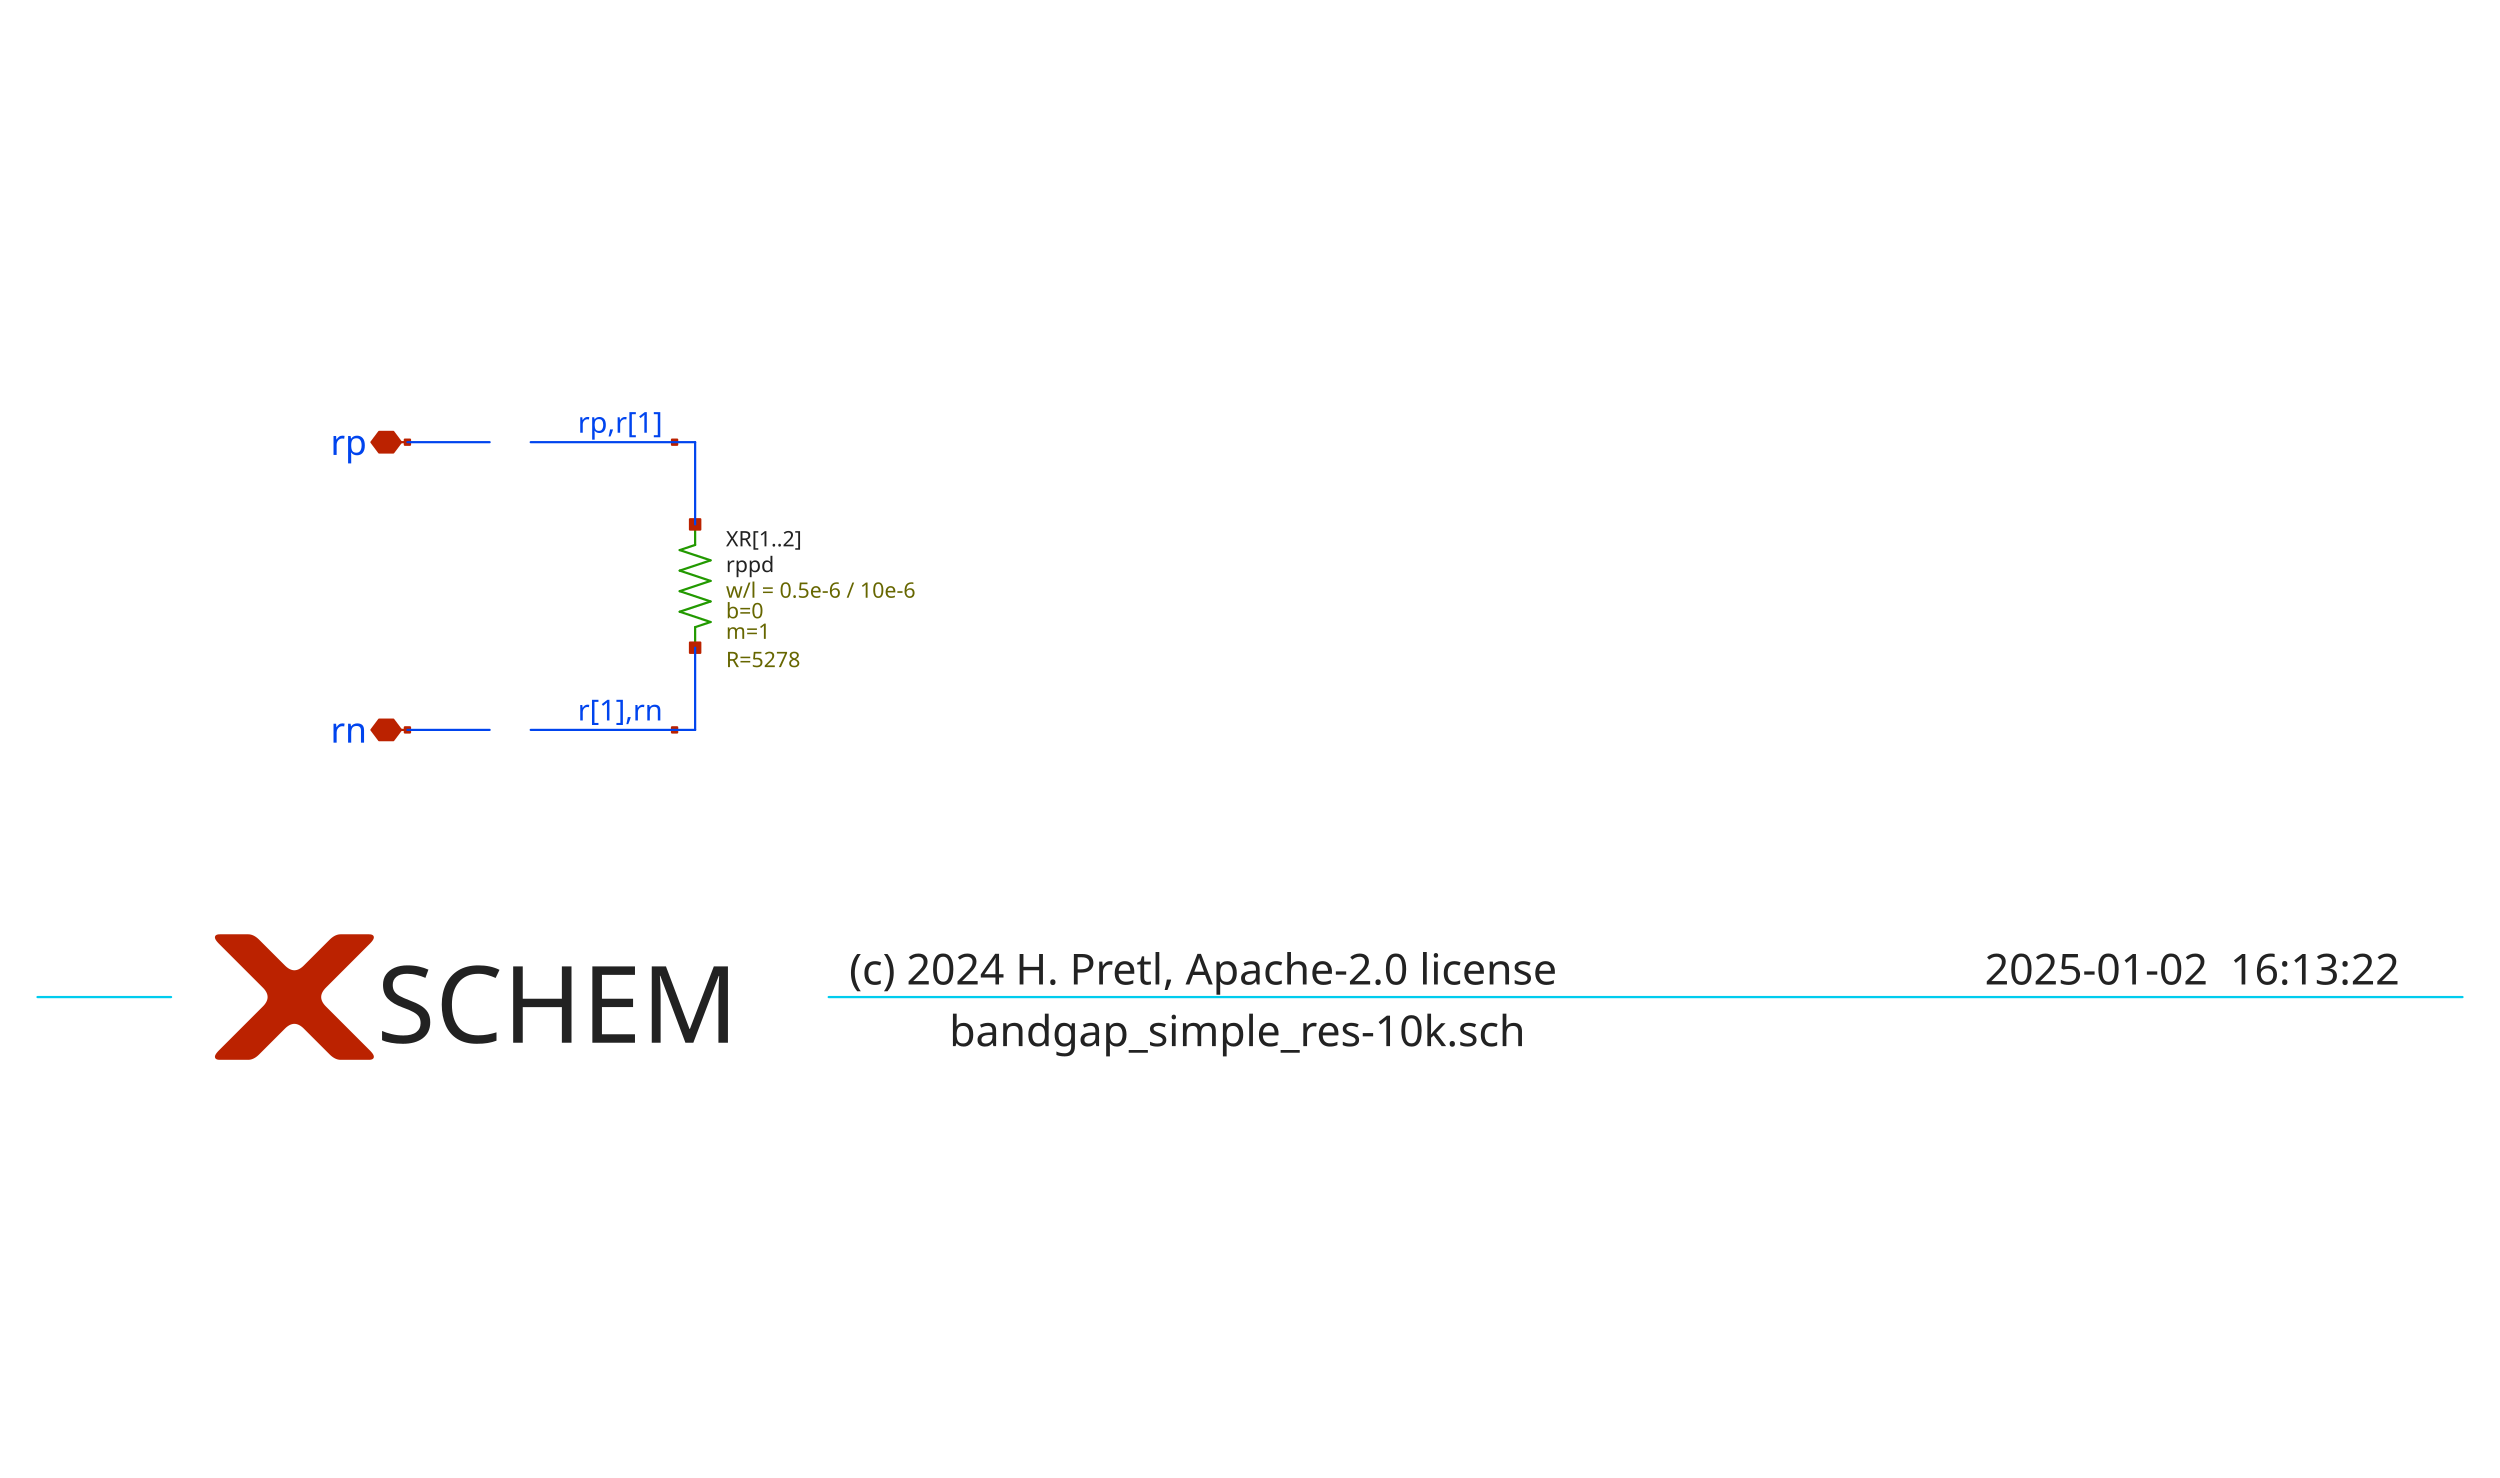
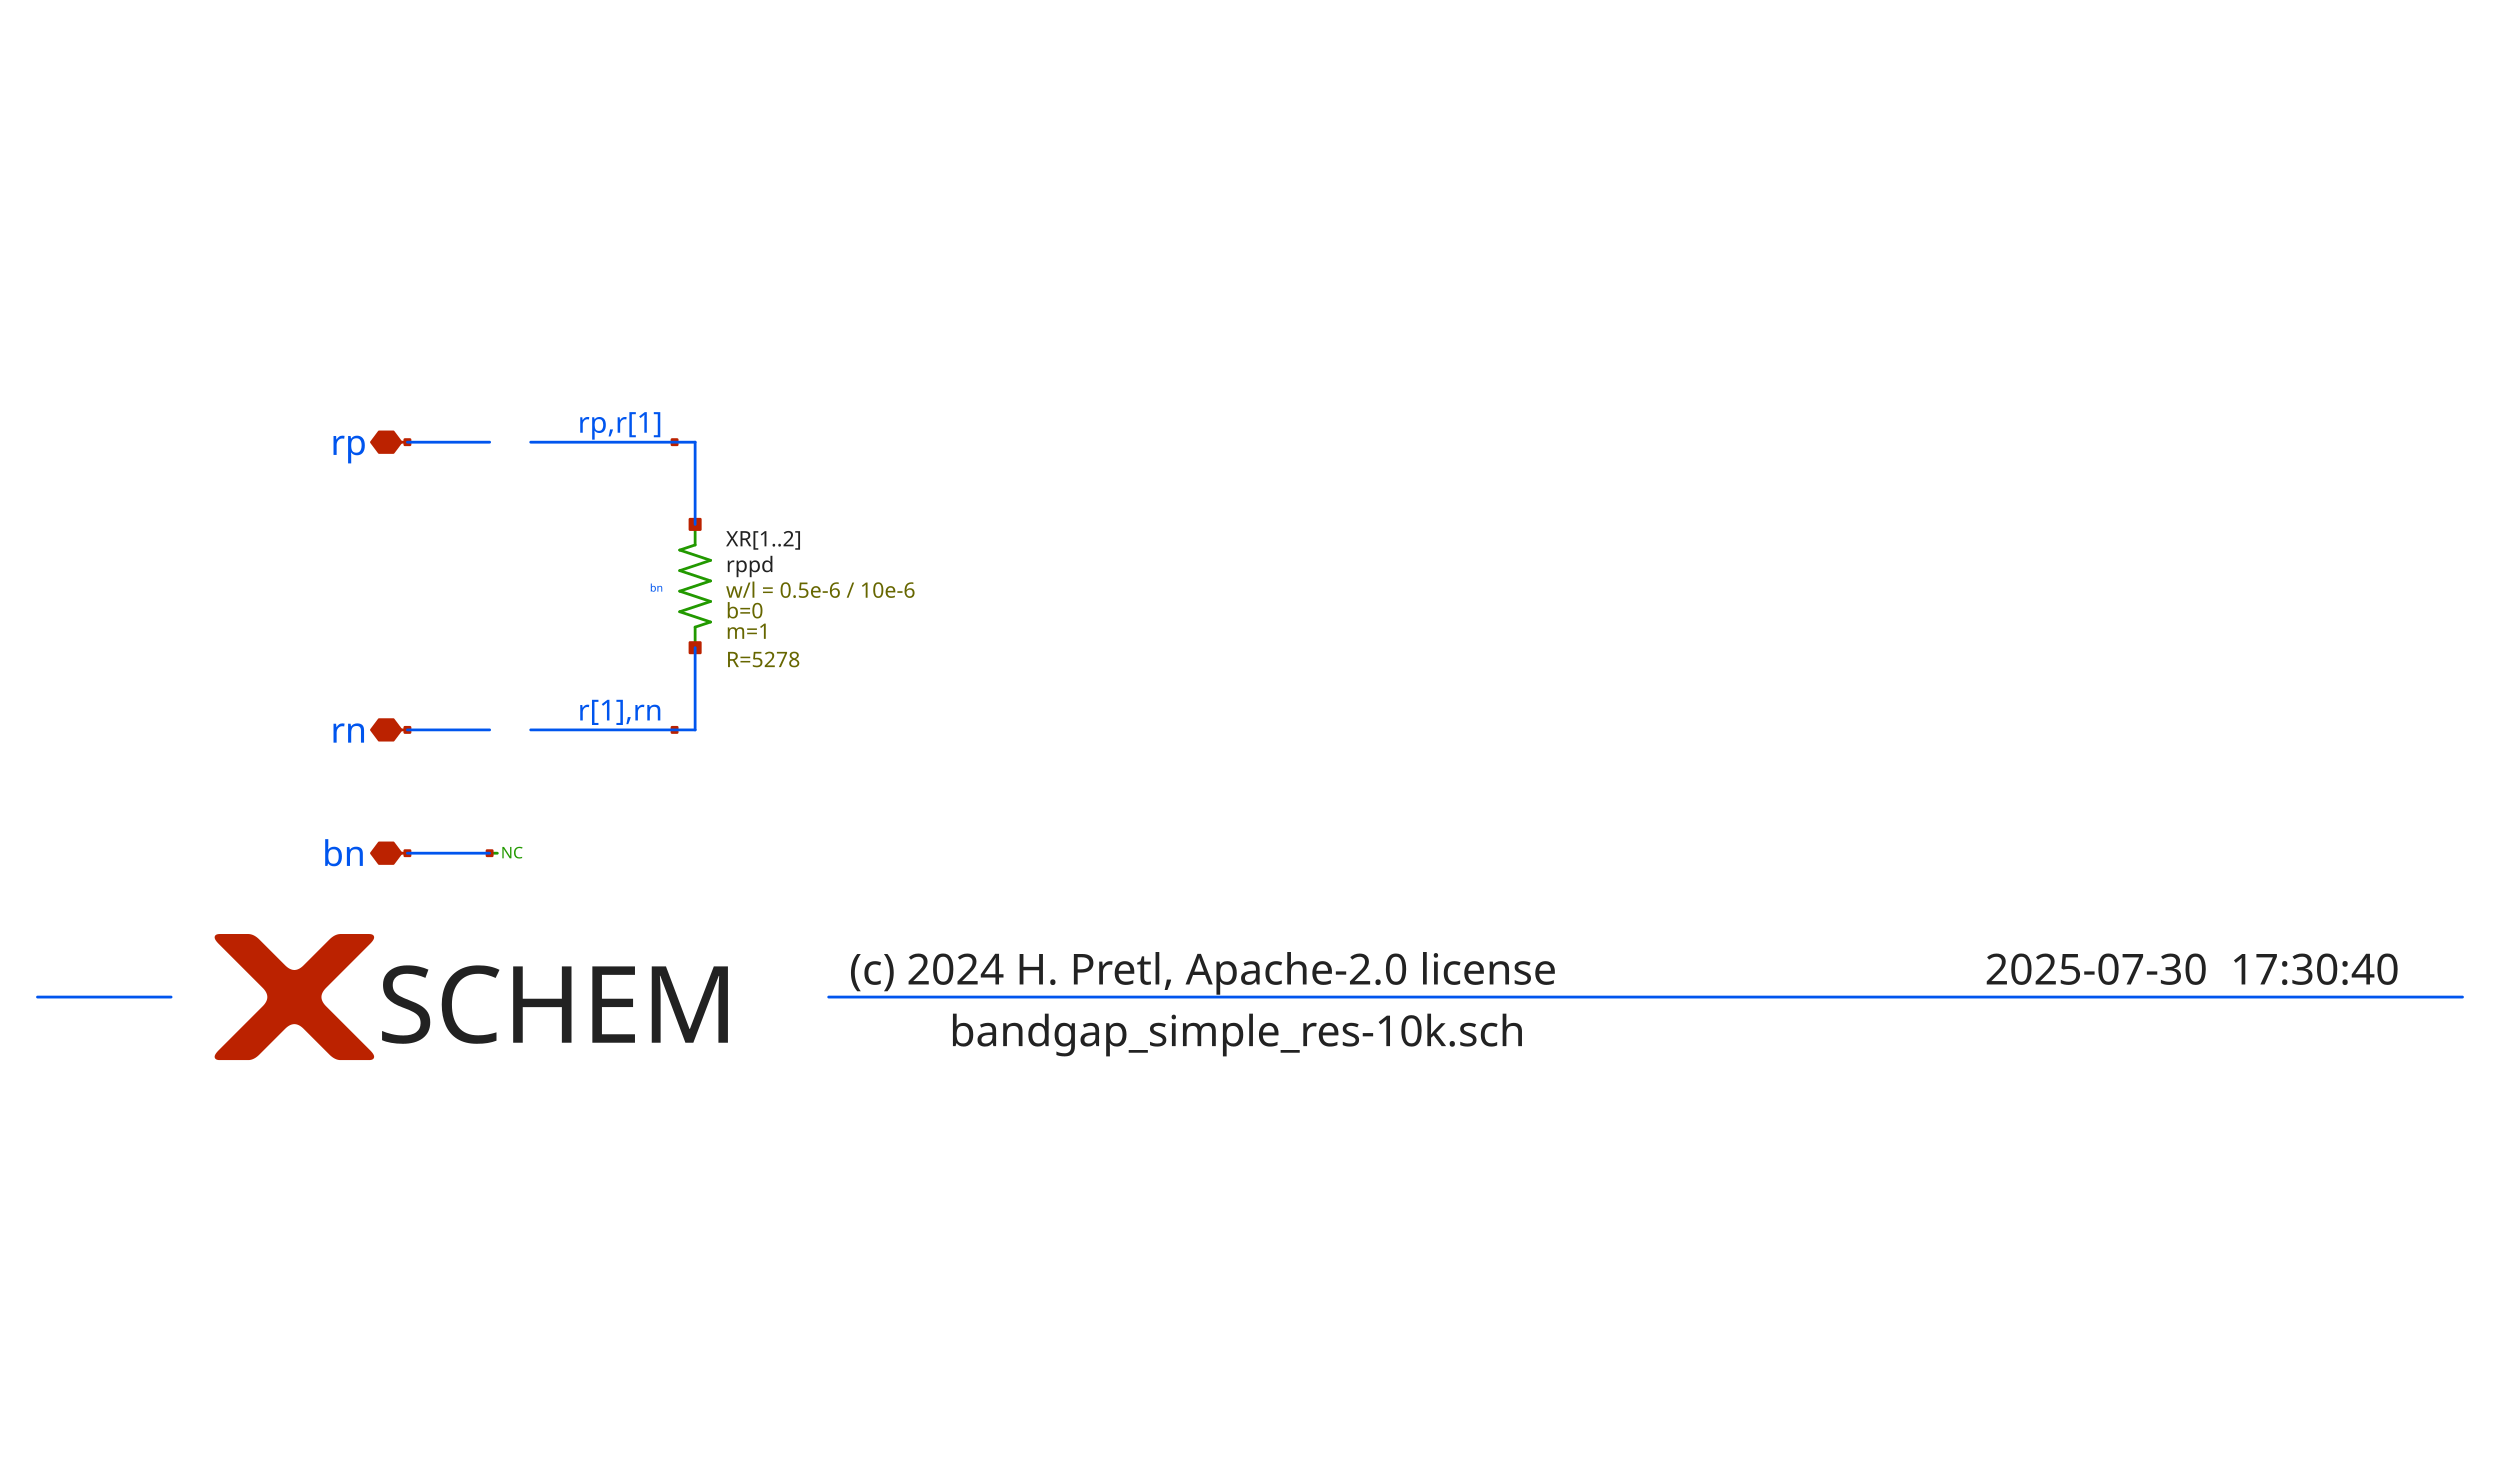
<svg xmlns="http://www.w3.org/2000/svg" width="900" height="532" version="1.1">
  <style type="text/css">
.l0{
  fill: #ffffff;
  stroke: #ffffff;
  stroke-linecap:round;
  stroke-linejoin:round;
-   stroke-width: 0.799;
+   stroke-width: 0.999;
}
.l1{
-   fill: #0044ee;
-   stroke: #0044ee;
-   stroke-linecap:round;
-   stroke-linejoin:round;
-   stroke-width: 0.799;
+   fill: #0055ee;
+   stroke: #0055ee;
+   stroke-linecap:round;
+   stroke-linejoin:round;
+   stroke-width: 0.999;
}
.l2{
  fill: #aaaaaa; fill-opacity: 0.2;
  stroke: #aaaaaa;
  stroke-linecap:round;
  stroke-linejoin:round;
-   stroke-width: 0.799;
+   stroke-width: 0.999;
}
.l3{
  fill: #222222; fill-opacity: 0.5;
  stroke: #222222;
  stroke-linecap:round;
  stroke-linejoin:round;
-   stroke-width: 0.799;
+   stroke-width: 0.999;
}
.l4{
  fill: #229900;
  stroke: #229900;
  stroke-linecap:round;
  stroke-linejoin:round;
-   stroke-width: 0.799;
+   stroke-width: 0.999;
}
.l5{
  fill: #bb2200;
  stroke: #bb2200;
  stroke-linecap:round;
  stroke-linejoin:round;
-   stroke-width: 0.799;
+   stroke-width: 0.999;
}
.l6{
-   fill: #00ccee; fill-opacity: 0.5;
-   stroke: #00ccee;
-   stroke-linecap:round;
-   stroke-linejoin:round;
-   stroke-width: 0.799;
+   fill: #0055ee; fill-opacity: 0.5;
+   stroke: #0055ee;
+   stroke-linecap:round;
+   stroke-linejoin:round;
+   stroke-width: 0.999;
}
.l7{
  fill: #ff0000; fill-opacity: 0.5;
  stroke: #ff0000;
  stroke-linecap:round;
  stroke-linejoin:round;
-   stroke-width: 0.799;
+   stroke-width: 0.999;
}
.l8{
  fill: #888800; fill-opacity: 0.5;
  stroke: #888800;
  stroke-linecap:round;
  stroke-linejoin:round;
-   stroke-width: 0.799;
+   stroke-width: 0.999;
}
.l9{
  fill: #00aaaa; fill-opacity: 0.5;
  stroke: #00aaaa;
  stroke-linecap:round;
  stroke-linejoin:round;
-   stroke-width: 0.799;
+   stroke-width: 0.999;
}
.l10{
  fill: #880088;
  stroke: #880088;
  stroke-linecap:round;
  stroke-linejoin:round;
-   stroke-width: 0.799;
+   stroke-width: 0.999;
}
.l11{
  fill: #00ff00; fill-opacity: 0.5;
  stroke: #00ff00;
  stroke-linecap:round;
  stroke-linejoin:round;
-   stroke-width: 0.799;
+   stroke-width: 0.999;
}
.l12{
  fill: #0000cc; fill-opacity: 0.5;
  stroke: #0000cc;
  stroke-linecap:round;
  stroke-linejoin:round;
-   stroke-width: 0.799;
+   stroke-width: 0.999;
}
.l13{
  fill: #666600; fill-opacity: 0.5;
  stroke: #666600;
  stroke-linecap:round;
  stroke-linejoin:round;
-   stroke-width: 0.799;
+   stroke-width: 0.999;
}
.l14{
  fill: #557755; fill-opacity: 0.2;
  stroke: #557755;
  stroke-linecap:round;
  stroke-linejoin:round;
-   stroke-width: 0.799;
+   stroke-width: 0.999;
}
.l15{
  fill: #aa2222; fill-opacity: 0.5;
  stroke: #aa2222;
  stroke-linecap:round;
  stroke-linejoin:round;
-   stroke-width: 0.799;
+   stroke-width: 0.999;
}
.l16{
  fill: #7ccc40; fill-opacity: 0.5;
  stroke: #7ccc40;
  stroke-linecap:round;
  stroke-linejoin:round;
-   stroke-width: 0.799;
+   stroke-width: 0.999;
}
.l17{
  fill: #00ffcc; fill-opacity: 0.2;
  stroke: #00ffcc;
  stroke-linecap:round;
  stroke-linejoin:round;
-   stroke-width: 0.799;
+   stroke-width: 0.999;
}
.l18{
  fill: #ce0097; fill-opacity: 0.5;
  stroke: #ce0097;
  stroke-linecap:round;
  stroke-linejoin:round;
-   stroke-width: 0.799;
+   stroke-width: 0.999;
}
.l19{
  fill: #d2d46b; fill-opacity: 0.2;
  stroke: #d2d46b;
  stroke-linecap:round;
  stroke-linejoin:round;
-   stroke-width: 0.799;
+   stroke-width: 0.999;
}
.l20{
  fill: #ef6158; fill-opacity: 0.2;
  stroke: #ef6158;
  stroke-linecap:round;
  stroke-linejoin:round;
-   stroke-width: 0.799;
+   stroke-width: 0.999;
}
.l21{
  fill: #fdb200; fill-opacity: 0.2;
  stroke: #fdb200;
  stroke-linecap:round;
  stroke-linejoin:round;
-   stroke-width: 0.799;
+   stroke-width: 0.999;
}
text {font-family: Sans-Serif;}
</style>
  <rect class="l0" x="0" y="0" width="900" height="532" />
-   <text fill="#0044ee" xml:space="preserve" font-size="12.695" transform="translate(118.988, 163.779)">rp</text>
-   <text fill="#0044ee" xml:space="preserve" font-size="12.695" transform="translate(118.988, 267.355)">rn</text>
-   <text fill="#0044ee" xml:space="preserve" font-size="10.387" transform="translate(207.998, 155.78)">rp,r[1]</text>
-   <text fill="#0044ee" xml:space="preserve" font-size="10.387" transform="translate(207.998, 259.356)">r[1],rn</text>
-   <text fill="#222222" xml:space="preserve" font-size="15.389" transform="translate(305.733, 376.613)">         bandgap_simple_res-10k.sch</text>
-   <text fill="#222222" xml:space="preserve" font-size="15.389" transform="translate(305.733, 354.418)">(c) 2024 H. Pretl, Apache-2.0 license</text>
-   <text fill="#222222" xml:space="preserve" font-size="15.389" transform="translate(714.5, 354.418)">2025-01-02  16:13:22</text>
-   <text fill="#222222" xml:space="preserve" font-size="38.471" transform="translate(135.572, 375.377)">SCHEM</text>
-   <text fill="#666600" xml:space="preserve" font-size="7.694" transform="translate(261.343, 215.187)">w/l = 0.5e-6 / 10e-6</text>
-   <text fill="#222222" xml:space="preserve" font-size="7.694" transform="translate(261.343, 205.939)">rppd</text>
-   <text fill="#222222" xml:space="preserve" font-size="7.694" transform="translate(261.343, 196.691)">XR[1..2]</text>
-   <text fill="#666600" xml:space="preserve" font-size="7.694" transform="translate(261.343, 240.156)">R=5278 </text>
-   <text fill="#666600" xml:space="preserve" font-size="7.694" transform="translate(261.343, 222.585)">b=0</text>
-   <text fill="#666600" xml:space="preserve" font-size="7.694" transform="translate(261.343, 229.984)">m=1</text>
  <path class="l4" d="M250.246 225.772L250.246 233.17" />
  <path class="l4" d="M250.246 225.772L255.794 223.922" />
  <path class="l4" d="M244.697 220.223L255.794 223.922" />
  <path class="l4" d="M244.697 220.223L255.794 216.524" />
  <path class="l4" d="M244.697 212.825L255.794 216.524" />
  <path class="l4" d="M244.697 212.825L255.794 209.126" />
  <path class="l4" d="M244.697 205.426L255.794 209.126" />
  <path class="l4" d="M244.697 205.426L255.794 201.727" />
  <path class="l4" d="M244.697 198.028L255.794 201.727" />
  <path class="l4" d="M244.697 198.028L250.246 196.178" />
  <path class="l4" d="M250.246 188.78L250.246 196.178" />
+   <path class="l4" d="M176.263 307.153L179.037 307.153" />
  <path class="l5" d="M124.475 347.844L124.243 348.075L124.012 348.306L123.781 348.537L123.55 348.769L123.319 349L123.087 349.231L122.856 349.462L122.625 349.693L122.394 349.925L122.163 350.156L121.931 350.387L121.7 350.618L121.469 350.849L121.238 351.081L121.007 351.312L120.775 351.543L120.544 351.774L120.313 352.005L120.082 352.236L119.851 352.468L119.619 352.699L119.388 352.93L119.157 353.161L118.926 353.392L118.695 353.624L118.463 353.855L118.232 354.086L118.001 354.317L117.77 354.548L117.539 354.78L117.307 355.011L117.076 355.242L117.076 355.242L116.852 355.473L116.643 355.704L116.448 355.936L116.267 356.167L116.101 356.398L115.949 356.629L115.812 356.86L115.689 357.092L115.581 357.323L115.487 357.554L115.407 357.785L115.342 358.016L115.292 358.248L115.256 358.479L115.234 358.71L115.227 358.941L115.234 359.172L115.256 359.404L115.292 359.635L115.342 359.866L115.407 360.097L115.487 360.328L115.581 360.56L115.689 360.791L115.812 361.022L115.949 361.253L116.101 361.484L116.267 361.716L116.448 361.947L116.643 362.178L116.852 362.409L117.076 362.64L117.076 362.64L117.308 362.872L117.542 363.106L117.778 363.342L118.016 363.58L118.255 363.819L118.496 364.06L118.739 364.303L118.984 364.548L119.23 364.794L119.479 365.043L119.729 365.293L119.981 365.545L120.234 365.799L120.49 366.054L120.747 366.312L121.007 366.571L121.268 366.832L121.53 367.095L121.795 367.359L122.061 367.626L122.33 367.894L122.6 368.164L122.872 368.436L123.145 368.709L123.421 368.985L123.698 369.262L123.977 369.541L124.258 369.822L124.541 370.105L124.825 370.389L125.111 370.675L125.399 370.963L125.399 370.963L125.687 371.251L125.97 371.534L126.25 371.814L126.526 372.091L126.799 372.363L127.068 372.632L127.334 372.898L127.596 373.16L127.854 373.418L128.109 373.673L128.36 373.924L128.607 374.171L128.851 374.415L129.091 374.655L129.328 374.892L129.561 375.125L129.79 375.354L130.016 375.58L130.238 375.802L130.457 376.021L130.672 376.236L130.883 376.447L131.091 376.655L131.295 376.859L131.495 377.059L131.692 377.256L131.886 377.45L132.075 377.639L132.261 377.825L132.444 378.008L132.622 378.187L132.798 378.362L132.798 378.362L132.966 378.532L133.123 378.698L133.269 378.858L133.405 379.012L133.529 379.161L133.643 379.305L133.746 379.443L133.838 379.576L133.919 379.703L133.99 379.825L134.049 379.941L134.098 380.052L134.136 380.158L134.163 380.258L134.179 380.353L134.185 380.443L134.179 380.527L134.163 380.605L134.136 380.678L134.098 380.746L134.049 380.808L133.99 380.865L133.919 380.917L133.838 380.963L133.746 381.003L133.643 381.039L133.529 381.068L133.405 381.093L133.269 381.112L133.123 381.125L132.966 381.133L132.798 381.136L132.798 381.136L132.624 381.136L132.451 381.136L132.277 381.136L132.104 381.136L131.931 381.136L131.757 381.136L131.584 381.136L131.41 381.136L131.237 381.136L131.064 381.136L130.89 381.136L130.717 381.136L130.543 381.136L130.37 381.136L130.197 381.136L130.023 381.136L129.85 381.136L129.677 381.136L129.503 381.136L129.33 381.136L129.156 381.136L128.983 381.136L128.81 381.136L128.636 381.136L128.463 381.136L128.289 381.136L128.116 381.136L127.943 381.136L127.769 381.136L127.596 381.136L127.422 381.136L127.249 381.136L127.249 381.136L127.076 381.136L126.906 381.136L126.737 381.136L126.57 381.136L126.405 381.136L126.241 381.136L126.079 381.136L125.92 381.136L125.762 381.136L125.605 381.136L125.451 381.136L125.298 381.136L125.147 381.136L124.998 381.136L124.851 381.136L124.706 381.136L124.562 381.136L124.42 381.136L124.28 381.136L124.142 381.136L124.006 381.136L123.871 381.136L123.739 381.136L123.608 381.136L123.478 381.136L123.351 381.136L123.226 381.136L123.102 381.136L122.98 381.136L122.86 381.136L122.742 381.136L122.625 381.136L122.625 381.136L122.509 381.134L122.394 381.129L122.278 381.12L122.163 381.107L122.047 381.091L121.931 381.071L121.816 381.048L121.7 381.021L121.585 380.99L121.469 380.956L121.353 380.918L121.238 380.876L121.122 380.831L121.007 380.782L120.891 380.73L120.775 380.674L120.66 380.614L120.544 380.551L120.429 380.484L120.313 380.414L120.197 380.34L120.082 380.262L119.966 380.181L119.851 380.096L119.735 380.007L119.619 379.915L119.504 379.819L119.388 379.72L119.273 379.617L119.157 379.511L119.041 379.4L118.926 379.287L118.926 379.287L118.81 379.171L118.695 379.055L118.579 378.94L118.463 378.824L118.348 378.709L118.232 378.593L118.117 378.477L118.001 378.362L117.885 378.246L117.77 378.131L117.654 378.015L117.539 377.899L117.423 377.784L117.307 377.668L117.192 377.553L117.076 377.437L116.961 377.321L116.845 377.206L116.729 377.09L116.614 376.975L116.498 376.859L116.383 376.743L116.267 376.628L116.151 376.512L116.036 376.397L115.92 376.281L115.805 376.165L115.689 376.05L115.573 375.934L115.458 375.819L115.342 375.703L115.227 375.587L115.227 375.587L115.109 375.47L114.988 375.349L114.864 375.224L114.735 375.096L114.604 374.964L114.468 374.829L114.329 374.69L114.186 374.547L114.04 374.401L113.89 374.251L113.737 374.097L113.579 373.94L113.419 373.779L113.254 373.615L113.086 373.447L112.915 373.275L112.74 373.1L112.561 372.921L112.378 372.739L112.192 372.553L112.003 372.363L111.809 372.17L111.612 371.973L111.412 371.773L111.208 371.569L111 371.361L110.789 371.149L110.574 370.935L110.355 370.716L110.133 370.494L109.907 370.268L109.678 370.039L109.678 370.039L109.447 369.815L109.216 369.605L108.984 369.41L108.753 369.229L108.522 369.063L108.291 368.912L108.06 368.774L107.828 368.651L107.597 368.543L107.366 368.449L107.135 368.37L106.904 368.305L106.672 368.254L106.441 368.218L106.21 368.196L105.979 368.189L105.748 368.196L105.516 368.218L105.285 368.254L105.054 368.305L104.823 368.37L104.592 368.449L104.36 368.543L104.129 368.651L103.898 368.774L103.667 368.912L103.436 369.063L103.204 369.229L102.973 369.41L102.742 369.605L102.511 369.815L102.28 370.039L102.28 370.039L102.05 370.268L101.824 370.494L101.602 370.716L101.384 370.935L101.169 371.149L100.958 371.361L100.75 371.569L100.546 371.773L100.345 371.973L100.148 372.17L99.955 372.363L99.765 372.553L99.579 372.739L99.397 372.921L99.218 373.1L99.043 373.275L98.871 373.447L98.703 373.615L98.539 373.779L98.378 373.94L98.221 374.097L98.067 374.251L97.918 374.401L97.771 374.547L97.629 374.69L97.49 374.829L97.354 374.964L97.222 375.096L97.094 375.224L96.969 375.349L96.848 375.47L96.731 375.587L96.731 375.587L96.615 375.703L96.5 375.819L96.384 375.934L96.269 376.05L96.153 376.165L96.037 376.281L95.922 376.397L95.806 376.512L95.691 376.628L95.575 376.743L95.459 376.859L95.344 376.975L95.228 377.09L95.113 377.206L94.997 377.321L94.881 377.437L94.766 377.553L94.65 377.668L94.535 377.784L94.419 377.899L94.303 378.015L94.188 378.131L94.072 378.246L93.957 378.362L93.841 378.477L93.725 378.593L93.61 378.709L93.494 378.824L93.379 378.94L93.263 379.055L93.147 379.171L93.032 379.287L93.032 379.287L92.916 379.4L92.801 379.511L92.685 379.617L92.569 379.72L92.454 379.819L92.338 379.915L92.223 380.007L92.107 380.096L91.991 380.181L91.876 380.262L91.76 380.34L91.645 380.414L91.529 380.484L91.413 380.551L91.298 380.614L91.182 380.674L91.067 380.73L90.951 380.782L90.835 380.831L90.72 380.876L90.604 380.918L90.489 380.956L90.373 380.99L90.257 381.021L90.142 381.048L90.026 381.071L89.911 381.091L89.795 381.107L89.679 381.12L89.564 381.129L89.448 381.134L89.333 381.136L89.333 381.136L89.216 381.136L89.098 381.136L88.978 381.136L88.856 381.136L88.732 381.136L88.606 381.136L88.479 381.136L88.35 381.136L88.219 381.136L88.086 381.136L87.952 381.136L87.815 381.136L87.677 381.136L87.537 381.136L87.395 381.136L87.252 381.136L87.106 381.136L86.959 381.136L86.81 381.136L86.659 381.136L86.507 381.136L86.352 381.136L86.196 381.136L86.038 381.136L85.878 381.136L85.717 381.136L85.553 381.136L85.388 381.136L85.221 381.136L85.052 381.136L84.881 381.136L84.709 381.136L84.709 381.136L84.535 381.136L84.362 381.136L84.189 381.136L84.015 381.136L83.842 381.136L83.668 381.136L83.495 381.136L83.322 381.136L83.148 381.136L82.975 381.136L82.801 381.136L82.628 381.136L82.454 381.136L82.281 381.136L82.108 381.136L81.934 381.136L81.761 381.136L81.588 381.136L81.414 381.136L81.241 381.136L81.067 381.136L80.894 381.136L80.721 381.136L80.547 381.136L80.374 381.136L80.2 381.136L80.027 381.136L79.853 381.136L79.68 381.136L79.507 381.136L79.333 381.136L79.16 381.136L79.16 381.136L78.992 381.133L78.835 381.125L78.689 381.112L78.553 381.093L78.428 381.068L78.315 381.039L78.212 381.003L78.12 380.963L78.038 380.917L77.968 380.865L77.908 380.808L77.859 380.746L77.822 380.678L77.794 380.605L77.778 380.527L77.773 380.443L77.778 380.353L77.794 380.258L77.822 380.158L77.859 380.052L77.908 379.941L77.968 379.825L78.038 379.703L78.12 379.576L78.212 379.443L78.315 379.305L78.428 379.161L78.553 379.012L78.689 378.858L78.835 378.698L78.992 378.532L79.16 378.362L79.16 378.362L79.335 378.187L79.514 378.008L79.696 377.825L79.882 377.639L80.072 377.45L80.265 377.256L80.462 377.059L80.663 376.859L80.867 376.655L81.075 376.447L81.286 376.236L81.501 376.021L81.719 375.802L81.942 375.58L82.167 375.354L82.397 375.125L82.63 374.892L82.866 374.655L83.107 374.415L83.35 374.171L83.598 373.924L83.849 373.673L84.104 373.418L84.362 373.16L84.624 372.898L84.889 372.632L85.158 372.363L85.431 372.091L85.707 371.814L85.987 371.534L86.271 371.251L86.558 370.963L86.558 370.963L86.846 370.675L87.133 370.389L87.417 370.105L87.7 369.822L87.981 369.541L88.26 369.262L88.537 368.985L88.812 368.709L89.086 368.436L89.358 368.164L89.628 367.894L89.896 367.626L90.163 367.359L90.427 367.095L90.69 366.832L90.951 366.571L91.21 366.312L91.468 366.054L91.723 365.799L91.977 365.545L92.229 365.293L92.479 365.043L92.727 364.794L92.974 364.548L93.219 364.303L93.462 364.06L93.703 363.819L93.942 363.58L94.18 363.342L94.415 363.106L94.649 362.872L94.881 362.64L94.881 362.64L95.105 362.409L95.315 362.178L95.51 361.947L95.691 361.716L95.857 361.484L96.008 361.253L96.146 361.022L96.269 360.791L96.377 360.56L96.471 360.328L96.55 360.097L96.615 359.866L96.666 359.635L96.702 359.404L96.724 359.172L96.731 358.941L96.724 358.71L96.702 358.479L96.666 358.248L96.615 358.016L96.55 357.785L96.471 357.554L96.377 357.323L96.269 357.092L96.146 356.86L96.008 356.629L95.857 356.398L95.691 356.167L95.51 355.936L95.315 355.704L95.105 355.473L94.881 355.242L94.881 355.242L94.649 355.01L94.415 354.776L94.18 354.54L93.942 354.303L93.703 354.063L93.462 353.822L93.219 353.579L92.974 353.335L92.727 353.088L92.479 352.84L92.229 352.59L91.977 352.338L91.723 352.084L91.468 351.828L91.21 351.571L90.951 351.312L90.69 351.051L90.427 350.788L90.163 350.523L89.896 350.257L89.628 349.989L89.358 349.719L89.086 349.447L88.812 349.173L88.537 348.898L88.26 348.62L87.981 348.341L87.7 348.06L87.417 347.778L87.133 347.493L86.846 347.207L86.558 346.919L86.558 346.919L86.271 346.632L85.987 346.348L85.707 346.068L85.431 345.792L85.158 345.519L84.889 345.25L84.624 344.984L84.362 344.723L84.104 344.464L83.849 344.21L83.598 343.959L83.35 343.711L83.107 343.467L82.866 343.227L82.63 342.99L82.397 342.757L82.167 342.528L81.942 342.302L81.719 342.08L81.501 341.862L81.286 341.647L81.075 341.435L80.867 341.228L80.663 341.023L80.462 340.823L80.265 340.626L80.072 340.433L79.882 340.243L79.696 340.057L79.514 339.875L79.335 339.696L79.16 339.521L79.16 339.521L78.992 339.35L78.835 339.185L78.689 339.025L78.553 338.87L78.428 338.721L78.315 338.578L78.212 338.44L78.12 338.307L78.038 338.18L77.968 338.058L77.908 337.941L77.859 337.83L77.822 337.724L77.794 337.624L77.778 337.529L77.773 337.44L77.778 337.356L77.794 337.277L77.822 337.204L77.859 337.136L77.908 337.074L77.968 337.017L78.038 336.966L78.12 336.92L78.212 336.879L78.315 336.844L78.428 336.814L78.553 336.79L78.689 336.771L78.835 336.757L78.992 336.749L79.16 336.746L79.16 336.746L79.333 336.746L79.507 336.746L79.68 336.746L79.853 336.746L80.027 336.746L80.2 336.746L80.374 336.746L80.547 336.746L80.721 336.746L80.894 336.746L81.067 336.746L81.241 336.746L81.414 336.746L81.588 336.746L81.761 336.746L81.934 336.746L82.108 336.746L82.281 336.746L82.454 336.746L82.628 336.746L82.801 336.746L82.975 336.746L83.148 336.746L83.322 336.746L83.495 336.746L83.668 336.746L83.842 336.746L84.015 336.746L84.189 336.746L84.362 336.746L84.535 336.746L84.709 336.746L84.709 336.746L84.881 336.746L85.052 336.746L85.221 336.746L85.388 336.746L85.553 336.746L85.717 336.746L85.878 336.746L86.038 336.746L86.196 336.746L86.352 336.746L86.507 336.746L86.659 336.746L86.81 336.746L86.959 336.746L87.106 336.746L87.252 336.746L87.395 336.746L87.537 336.746L87.677 336.746L87.815 336.746L87.952 336.746L88.086 336.746L88.219 336.746L88.35 336.746L88.479 336.746L88.606 336.746L88.732 336.746L88.856 336.746L88.978 336.746L89.098 336.746L89.216 336.746L89.333 336.746L89.333 336.746L89.448 336.748L89.564 336.754L89.679 336.763L89.795 336.775L89.911 336.791L90.026 336.811L90.142 336.835L90.257 336.862L90.373 336.893L90.489 336.927L90.604 336.965L90.72 337.006L90.835 337.052L90.951 337.1L91.067 337.153L91.182 337.209L91.298 337.268L91.413 337.332L91.529 337.398L91.645 337.469L91.76 337.543L91.876 337.621L91.991 337.702L92.107 337.787L92.223 337.875L92.338 337.967L92.454 338.063L92.569 338.162L92.685 338.265L92.801 338.372L92.916 338.482L93.032 338.596L93.032 338.596L93.147 338.711L93.263 338.827L93.379 338.943L93.494 339.058L93.61 339.174L93.725 339.289L93.841 339.405L93.957 339.521L94.072 339.636L94.188 339.752L94.303 339.867L94.419 339.983L94.535 340.099L94.65 340.214L94.766 340.33L94.881 340.445L94.997 340.561L95.113 340.677L95.228 340.792L95.344 340.908L95.459 341.023L95.575 341.139L95.691 341.255L95.806 341.37L95.922 341.486L96.037 341.601L96.153 341.717L96.269 341.833L96.384 341.948L96.5 342.064L96.615 342.179L96.731 342.295L96.731 342.295L96.848 342.412L96.969 342.533L97.094 342.658L97.222 342.786L97.354 342.918L97.49 343.054L97.629 343.193L97.771 343.335L97.918 343.482L98.067 343.632L98.221 343.785L98.378 343.942L98.539 344.103L98.703 344.267L98.871 344.435L99.043 344.607L99.218 344.782L99.397 344.961L99.579 345.143L99.765 345.329L99.955 345.519L100.148 345.712L100.345 345.909L100.546 346.11L100.75 346.314L100.958 346.522L101.169 346.733L101.384 346.948L101.602 347.166L101.824 347.389L102.05 347.614L102.28 347.844L102.28 347.844L102.511 348.068L102.742 348.277L102.973 348.472L103.204 348.653L103.436 348.819L103.667 348.971L103.898 349.108L104.129 349.231L104.36 349.339L104.592 349.433L104.823 349.513L105.054 349.578L105.285 349.628L105.516 349.664L105.748 349.686L105.979 349.693L106.21 349.686L106.441 349.664L106.672 349.628L106.904 349.578L107.135 349.513L107.366 349.433L107.597 349.339L107.828 349.231L108.06 349.108L108.291 348.971L108.522 348.819L108.753 348.653L108.984 348.472L109.216 348.277L109.447 348.068L109.678 347.844L109.678 347.844L109.907 347.614L110.133 347.389L110.355 347.166L110.574 346.948L110.789 346.733L111 346.522L111.208 346.314L111.412 346.11L111.612 345.909L111.809 345.712L112.003 345.519L112.192 345.329L112.378 345.143L112.561 344.961L112.74 344.782L112.915 344.607L113.086 344.435L113.254 344.267L113.419 344.103L113.579 343.942L113.737 343.785L113.89 343.632L114.04 343.482L114.186 343.335L114.329 343.193L114.468 343.054L114.604 342.918L114.735 342.786L114.864 342.658L114.988 342.533L115.109 342.412L115.227 342.295L115.227 342.295L115.342 342.179L115.458 342.064L115.573 341.948L115.689 341.833L115.805 341.717L115.92 341.601L116.036 341.486L116.151 341.37L116.267 341.255L116.383 341.139L116.498 341.023L116.614 340.908L116.729 340.792L116.845 340.677L116.961 340.561L117.076 340.445L117.192 340.33L117.307 340.214L117.423 340.099L117.539 339.983L117.654 339.867L117.77 339.752L117.885 339.636L118.001 339.521L118.117 339.405L118.232 339.289L118.348 339.174L118.463 339.058L118.579 338.943L118.695 338.827L118.81 338.711L118.926 338.596L118.926 338.596L119.041 338.482L119.157 338.372L119.273 338.265L119.388 338.162L119.504 338.063L119.619 337.967L119.735 337.875L119.851 337.787L119.966 337.702L120.082 337.621L120.197 337.543L120.313 337.469L120.429 337.398L120.544 337.332L120.66 337.268L120.775 337.209L120.891 337.153L121.007 337.1L121.122 337.052L121.238 337.006L121.353 336.965L121.469 336.927L121.585 336.893L121.7 336.862L121.816 336.835L121.931 336.811L122.047 336.791L122.163 336.775L122.278 336.763L122.394 336.754L122.509 336.748L122.625 336.746L122.625 336.746L122.742 336.746L122.86 336.746L122.98 336.746L123.102 336.746L123.226 336.746L123.351 336.746L123.478 336.746L123.608 336.746L123.739 336.746L123.871 336.746L124.006 336.746L124.142 336.746L124.28 336.746L124.42 336.746L124.562 336.746L124.706 336.746L124.851 336.746L124.998 336.746L125.147 336.746L125.298 336.746L125.451 336.746L125.605 336.746L125.762 336.746L125.92 336.746L126.079 336.746L126.241 336.746L126.405 336.746L126.57 336.746L126.737 336.746L126.906 336.746L127.076 336.746L127.249 336.746L127.249 336.746L127.422 336.746L127.596 336.746L127.769 336.746L127.943 336.746L128.116 336.746L128.289 336.746L128.463 336.746L128.636 336.746L128.81 336.746L128.983 336.746L129.156 336.746L129.33 336.746L129.503 336.746L129.677 336.746L129.85 336.746L130.023 336.746L130.197 336.746L130.37 336.746L130.543 336.746L130.717 336.746L130.89 336.746L131.064 336.746L131.237 336.746L131.41 336.746L131.584 336.746L131.757 336.746L131.931 336.746L132.104 336.746L132.277 336.746L132.451 336.746L132.624 336.746L132.798 336.746L132.798 336.746L132.966 336.749L133.123 336.757L133.269 336.771L133.405 336.79L133.529 336.814L133.643 336.844L133.746 336.879L133.838 336.92L133.919 336.966L133.99 337.017L134.049 337.074L134.098 337.136L134.136 337.204L134.163 337.277L134.179 337.356L134.185 337.44L134.179 337.529L134.163 337.624L134.136 337.724L134.098 337.83L134.049 337.941L133.99 338.058L133.919 338.18L133.838 338.307L133.746 338.44L133.643 338.578L133.529 338.721L133.405 338.87L133.269 339.025L133.123 339.185L132.966 339.35L132.798 339.521L132.798 339.521L132.622 339.697L132.44 339.878L132.253 340.065L132.061 340.258L131.863 340.455L131.66 340.659L131.451 340.867L131.237 341.081L131.018 341.301L130.793 341.526L130.562 341.756L130.327 341.992L130.086 342.233L129.839 342.479L129.587 342.731L129.33 342.989L129.067 343.251L128.799 343.52L128.525 343.793L128.246 344.072L127.961 344.357L127.672 344.647L127.376 344.942L127.076 345.243L126.769 345.549L126.458 345.861L126.141 346.178L125.818 346.5L125.491 346.828L125.157 347.161L124.819 347.5L124.475 347.844" />
  <path class="l5" d="M144.358 159.187L146.669 159.187" />
  <path class="l5" d="M136.497 162.886L133.722 159.187L136.497 155.488L141.583 155.488L144.358 159.187L141.583 162.886L136.497 162.886" />
  <path class="l5" d="M145.745 158.262L147.594 158.262L147.594 160.112L145.745 160.112L145.745 158.262z" />
  <path class="l5" d="M144.358 262.763L146.669 262.763" />
  <path class="l5" d="M136.497 266.462L133.722 262.763L136.497 259.064L141.583 259.064L144.358 262.763L141.583 266.462L136.497 266.462" />
  <path class="l5" d="M145.745 261.838L147.594 261.838L147.594 263.688L145.745 263.688L145.745 261.838z" />
  <path class="l5" d="M241.923 158.262L243.772 158.262L243.772 160.112L241.923 160.112L241.923 158.262z" />
  <path class="l5" d="M241.923 261.838L243.772 261.838L243.772 263.688L241.923 263.688L241.923 261.838z" />
  <path class="l5" d="M248.396 231.32L252.095 231.32L252.095 235.02L248.396 235.02L248.396 231.32z" />
  <path class="l5" d="M248.396 186.931L252.095 186.931L252.095 190.63L248.396 190.63L248.396 186.931z" />
+   <path class="l5" d="M144.358 307.153L146.669 307.153" />
+   <path class="l5" d="M136.497 310.852L133.722 307.153L136.497 303.454L141.583 303.454L144.358 307.153L141.583 310.852L136.497 310.852" />
+   <path class="l5" d="M145.745 306.228L147.594 306.228L147.594 308.078L145.745 308.078L145.745 306.228z" />
+   <path class="l5" d="M175.338 306.228L177.188 306.228L177.188 308.078L175.338 308.078L175.338 306.228z" />
  <path class="l6" d="M298.335 358.941L886.5 358.941" />
  <path class="l6" d="M13.5 358.941L61.589 358.941" />
+   <text fill="#222222" xml:space="preserve" font-size="15.389" transform="translate(305.733, 376.613)">         bandgap_simple_res-10k.sch</text>
+   <text fill="#222222" xml:space="preserve" font-size="15.389" transform="translate(305.733, 354.418)">(c) 2024 H. Pretl, Apache-2.0 license</text>
+   <text fill="#222222" xml:space="preserve" font-size="15.389" transform="translate(714.5, 354.418)">2025-07-30  17:30:40</text>
+   <text fill="#222222" xml:space="preserve" font-size="38.471" transform="translate(135.572, 375.377)">SCHEM</text>
+   <text fill="#0055ee" xml:space="preserve" font-size="12.695" transform="translate(118.988, 163.779)">rp</text>
+   <text fill="#0055ee" xml:space="preserve" font-size="12.695" transform="translate(118.988, 267.355)">rn</text>
+   <text fill="#0055ee" xml:space="preserve" font-size="10.387" transform="translate(207.998, 155.78)">rp,r[1]</text>
+   <text fill="#0055ee" xml:space="preserve" font-size="10.387" transform="translate(207.998, 259.356)">r[1],rn</text>
+   <text fill="#666600" xml:space="preserve" font-size="7.694" transform="translate(261.343, 215.187)">w/l = 0.5e-6 / 10e-6</text>
+   <text fill="#222222" xml:space="preserve" font-size="7.694" transform="translate(261.343, 205.939)">rppd</text>
+   <text fill="#222222" xml:space="preserve" font-size="7.694" transform="translate(261.343, 196.691)">XR[1..2]</text>
+   <text fill="#666600" xml:space="preserve" font-size="7.694" transform="translate(261.343, 240.156)">R=5278 </text>
+   <text fill="#666600" xml:space="preserve" font-size="7.694" transform="translate(261.343, 222.585)">b=0</text>
+   <text fill="#666600" xml:space="preserve" font-size="7.694" transform="translate(261.343, 229.984)">m=1</text>
+   <text fill="#0055ee" xml:space="preserve" font-size="3.847" transform="translate(233.969, 212.989)">bn</text>
+   <text fill="#0055ee" xml:space="preserve" font-size="12.695" transform="translate(115.988, 311.745)">bn</text>
+   <text fill="#229900" xml:space="preserve" font-size="5.771" transform="translate(180.285, 309.011)">NC</text>
  <path class="l1" d="M250.246 159.187L250.246 188.78" />
  <path class="l1" d="M250.246 233.17L250.246 262.763" />
  <path class="l1" d="M191.059 262.763L250.246 262.763" />
  <path class="l1" d="M191.059 159.187L250.246 159.187" />
  <path class="l1" d="M146.669 262.763L176.263 262.763" />
  <path class="l1" d="M146.669 159.187L176.263 159.187" />
+   <path class="l1" d="M146.669 307.153L176.263 307.153" />
</svg>
